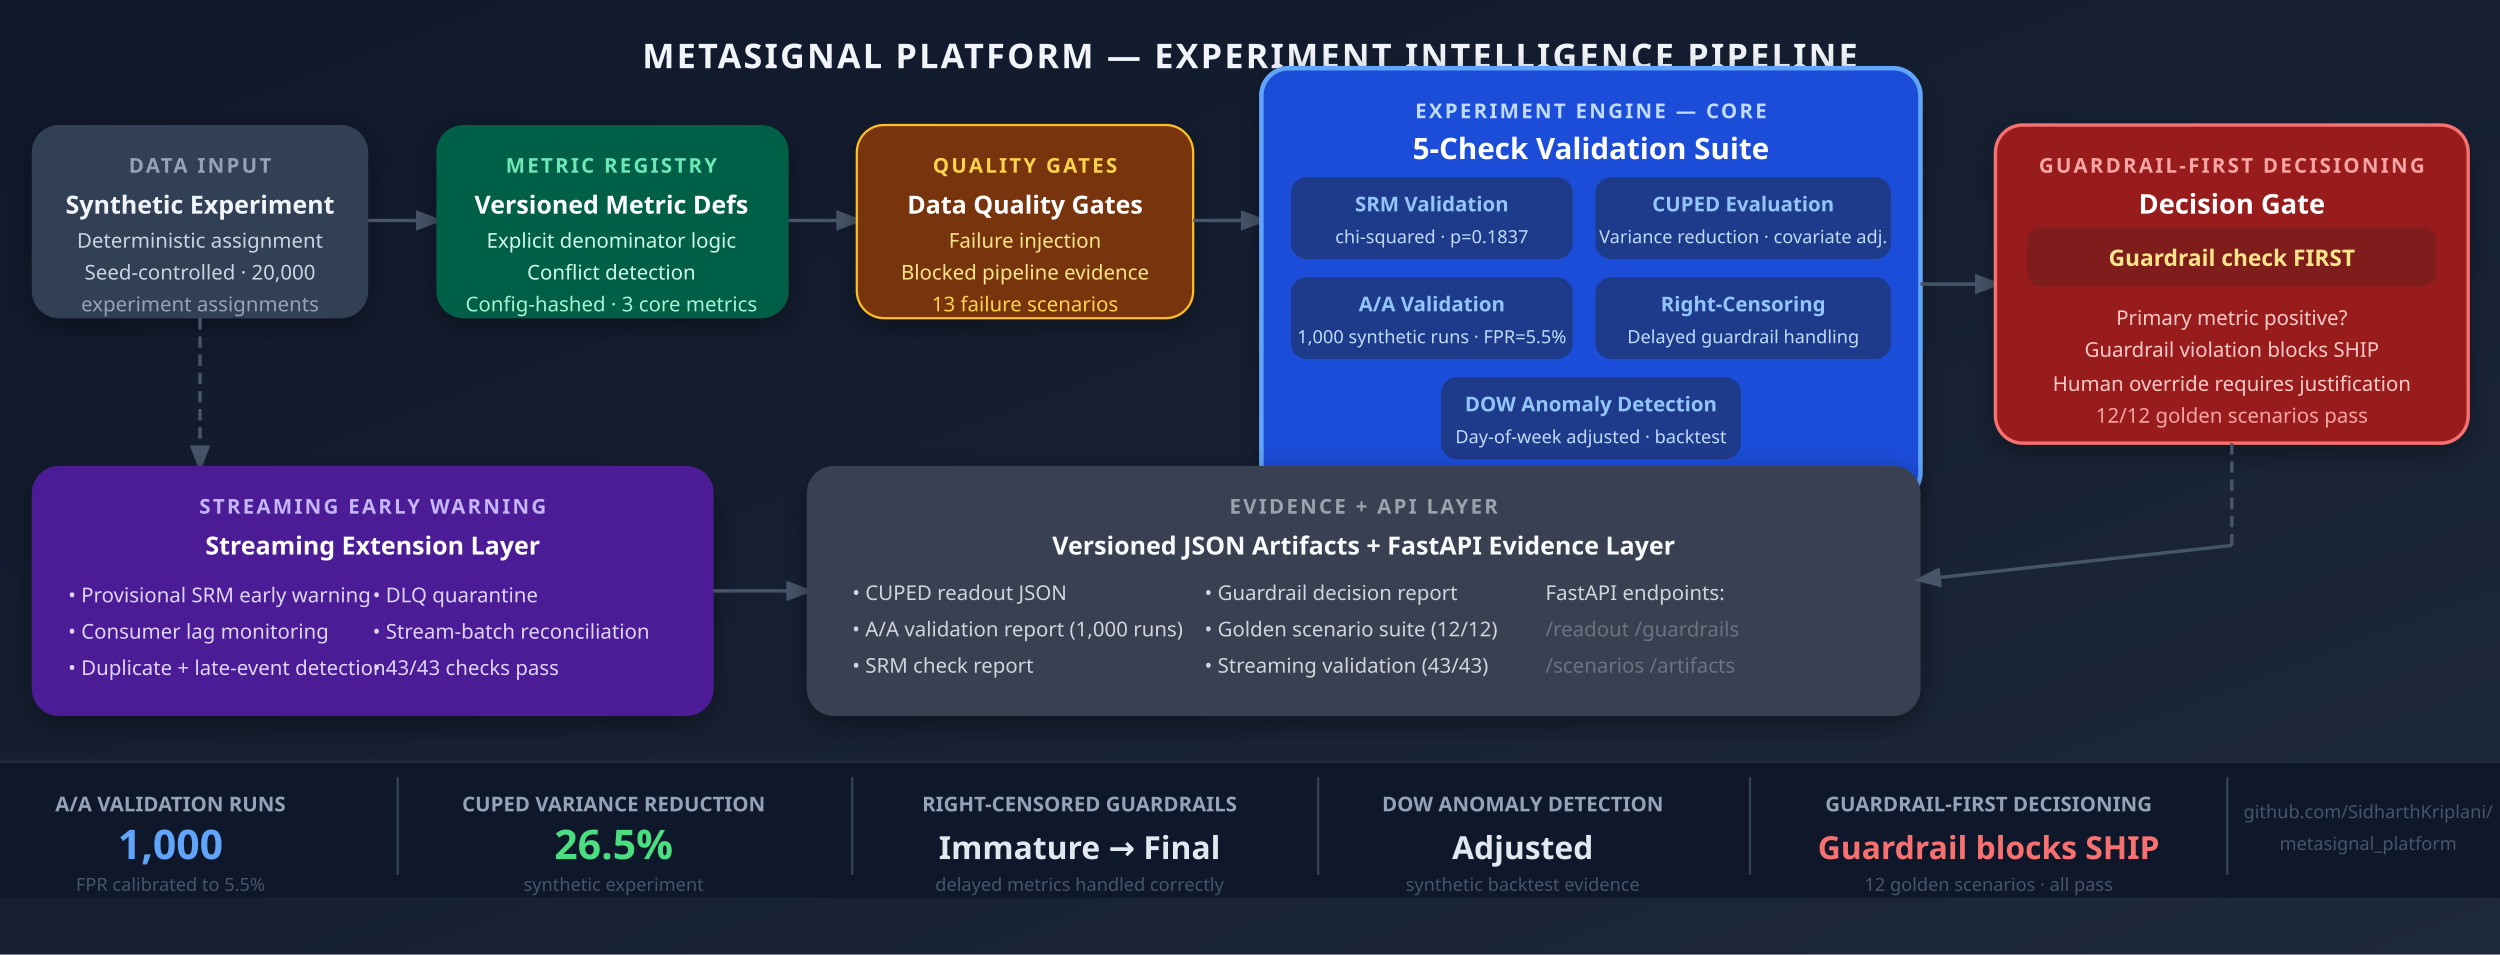
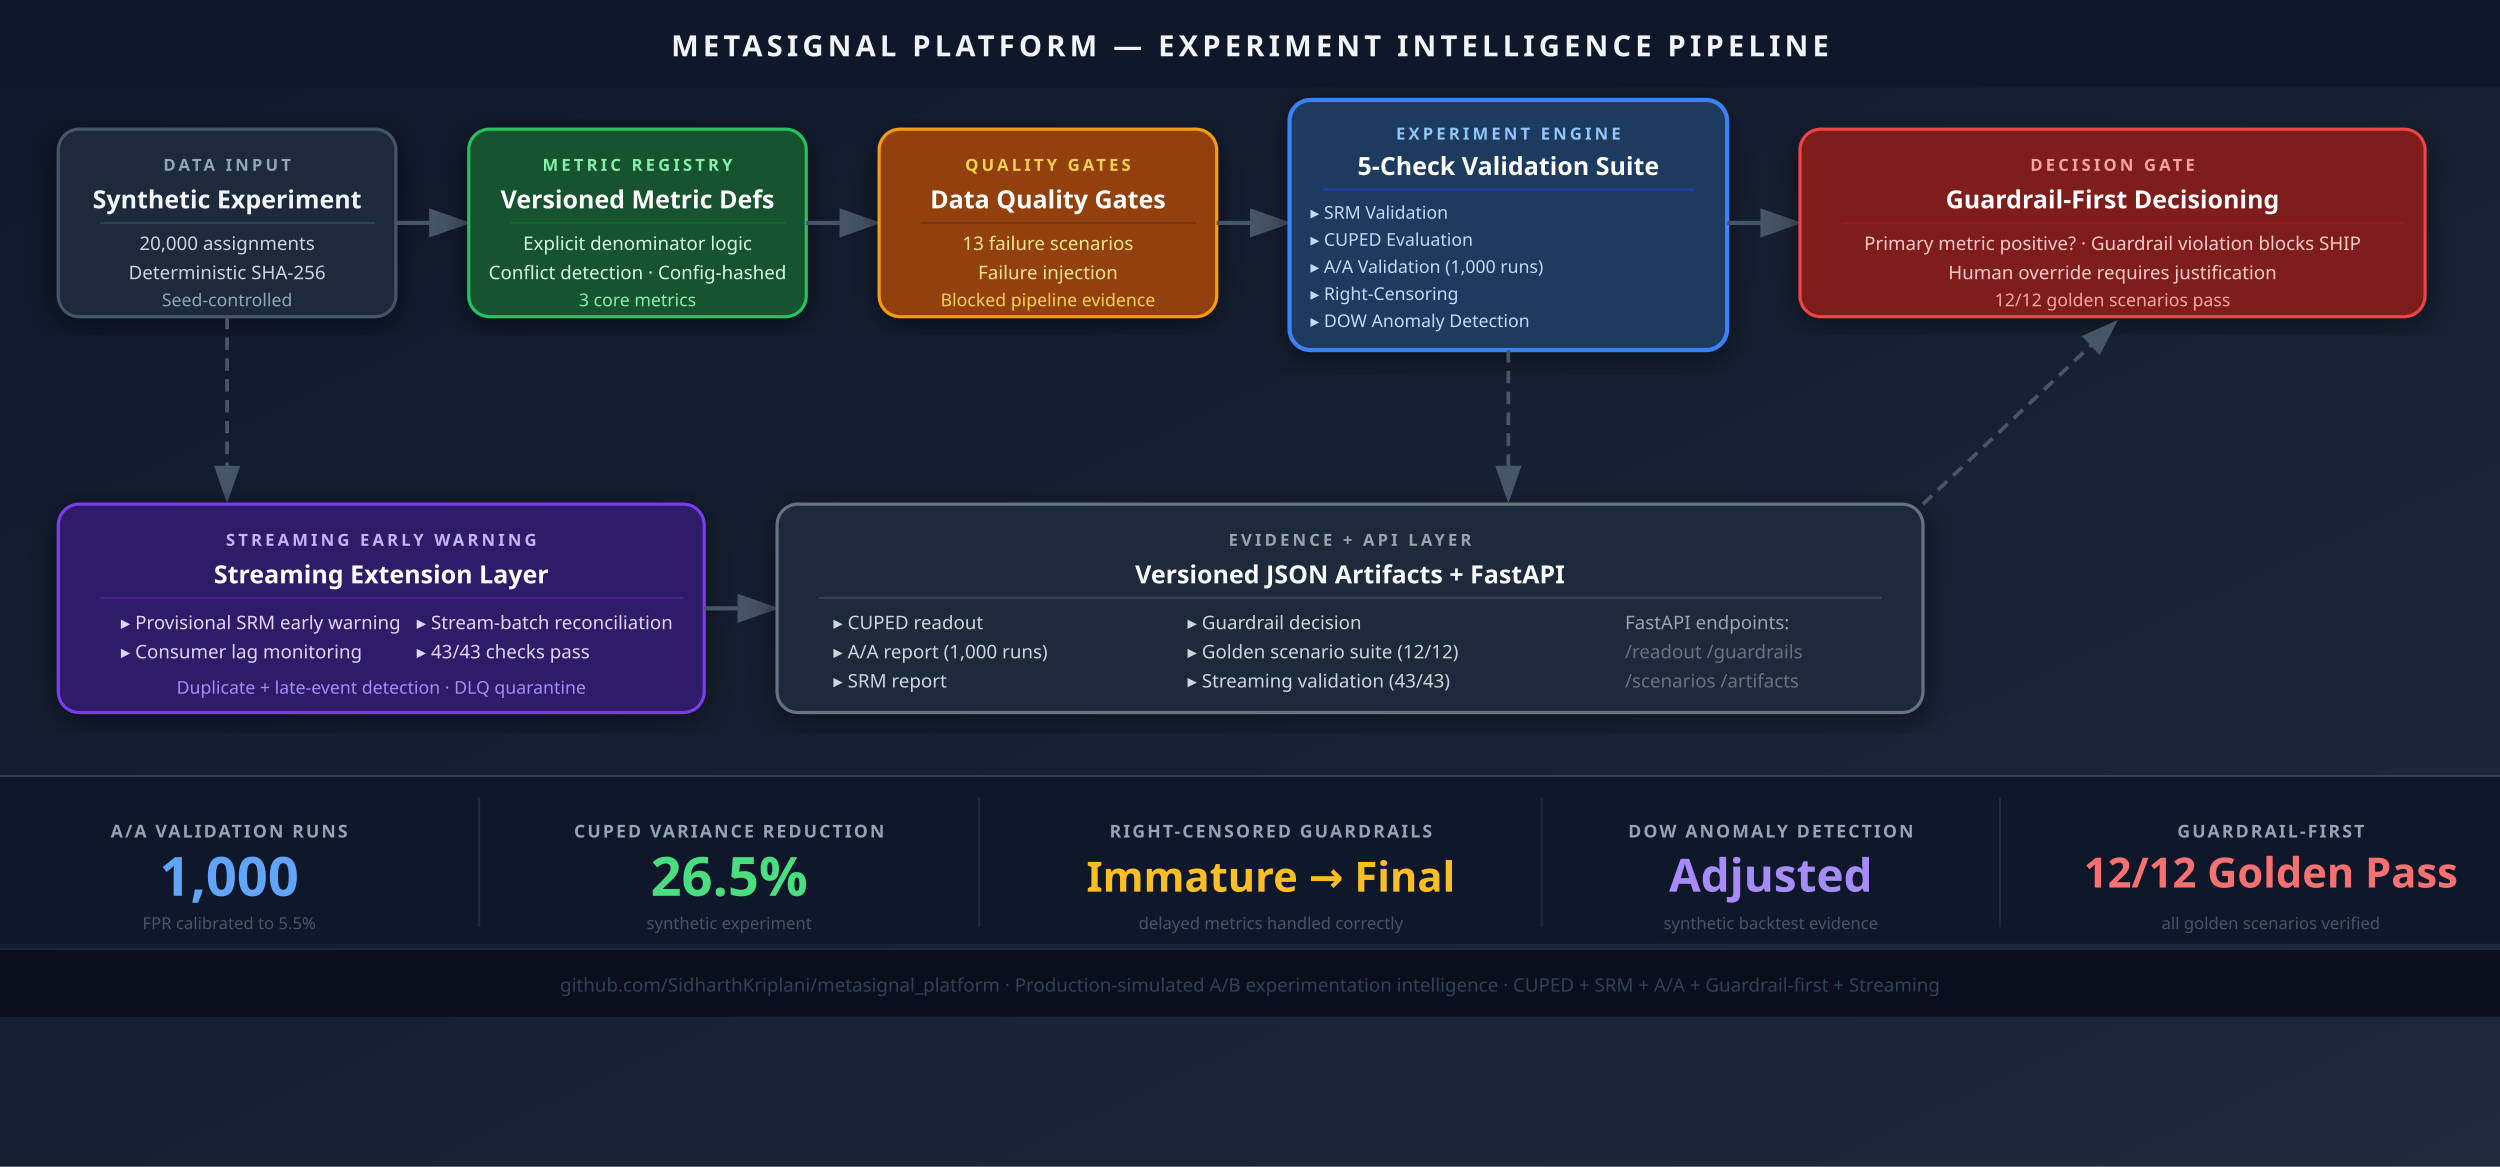
- <svg xmlns="http://www.w3.org/2000/svg" viewBox="0 0 1100 420" font-family="'Segoe UI', system-ui, sans-serif">
+ <svg xmlns="http://www.w3.org/2000/svg" viewBox="0 0 1200 560" font-family="'Segoe UI', system-ui, sans-serif">
  <defs>
    <linearGradient id="bg" x1="0%" y1="0%" x2="100%" y2="100%">
      <stop offset="0%" style="stop-color:#0f172a" />
      <stop offset="100%" style="stop-color:#1e293b" />
    </linearGradient>
    <filter id="shadow">
-       <feDropShadow dx="0" dy="4" stdDeviation="6" flood-color="#000" flood-opacity="0.4" />
+       <feDropShadow dx="0" dy="4" stdDeviation="8" flood-color="#000" flood-opacity="0.5" />
    </filter>
-     <marker id="arrow" markerWidth="8" markerHeight="8" refX="6" refY="3" orient="auto">
-       <path d="M0,0 L0,6 L8,3 z" fill="#475569" />
+     <marker id="arrow" markerWidth="10" markerHeight="10" refX="8" refY="3.5" orient="auto">
+       <path d="M0,0 L0,7 L10,3.5 z" fill="#475569" />
+     </marker>
+     <marker id="arrow-dash" markerWidth="10" markerHeight="10" refX="8" refY="3.5" orient="auto">
+       <path d="M0,0 L0,7 L10,3.5 z" fill="#475569" />
    </marker>
  </defs>
-   <rect width="1100" height="420" fill="url(#bg)" />
-   <text x="550" y="30" text-anchor="middle" fill="#f1f5f9" font-size="15" font-weight="700" letter-spacing="1">METASIGNAL PLATFORM — EXPERIMENT INTELLIGENCE PIPELINE</text>
-   <rect x="14" y="55" width="148" height="85" rx="12" fill="#334155" filter="url(#shadow)" />
-   <text x="88" y="76" text-anchor="middle" fill="#94a3b8" font-size="9" font-weight="600" letter-spacing="1">DATA INPUT</text>
-   <text x="88" y="94" text-anchor="middle" fill="#f1f5f9" font-size="11" font-weight="700">Synthetic Experiment</text>
-   <text x="88" y="109" text-anchor="middle" fill="#cbd5e1" font-size="9">Deterministic assignment</text>
-   <text x="88" y="123" text-anchor="middle" fill="#cbd5e1" font-size="9">Seed-controlled · 20,000</text>
-   <text x="88" y="137" text-anchor="middle" fill="#94a3b8" font-size="9">experiment assignments</text>
-   <line x1="162" y1="97" x2="192" y2="97" stroke="#475569" stroke-width="1.5" marker-end="url(#arrow)" />
-   <rect x="192" y="55" width="155" height="85" rx="12" fill="#065f46" filter="url(#shadow)" />
-   <text x="269" y="76" text-anchor="middle" fill="#6ee7b7" font-size="9" font-weight="600" letter-spacing="1">METRIC REGISTRY</text>
-   <text x="269" y="94" text-anchor="middle" fill="#ffffff" font-size="11" font-weight="700">Versioned Metric Defs</text>
-   <text x="269" y="109" text-anchor="middle" fill="#d1fae5" font-size="9">Explicit denominator logic</text>
-   <text x="269" y="123" text-anchor="middle" fill="#d1fae5" font-size="9">Conflict detection</text>
-   <text x="269" y="137" text-anchor="middle" fill="#a7f3d0" font-size="9">Config-hashed · 3 core metrics</text>
-   <line x1="347" y1="97" x2="377" y2="97" stroke="#475569" stroke-width="1.5" marker-end="url(#arrow)" />
-   <rect x="377" y="55" width="148" height="85" rx="12" fill="#78350f" filter="url(#shadow)" />
-   <rect x="377" y="55" width="148" height="85" rx="12" fill="none" stroke="#fbbf24" stroke-width="1" />
-   <text x="451" y="76" text-anchor="middle" fill="#fcd34d" font-size="9" font-weight="600" letter-spacing="1">QUALITY GATES</text>
-   <text x="451" y="94" text-anchor="middle" fill="#ffffff" font-size="11" font-weight="700">Data Quality Gates</text>
-   <text x="451" y="109" text-anchor="middle" fill="#fde68a" font-size="9">Failure injection</text>
-   <text x="451" y="123" text-anchor="middle" fill="#fde68a" font-size="9">Blocked pipeline evidence</text>
-   <text x="451" y="137" text-anchor="middle" fill="#fcd34d" font-size="9">13 failure scenarios</text>
-   <line x1="525" y1="97" x2="555" y2="97" stroke="#475569" stroke-width="1.5" marker-end="url(#arrow)" />
-   <rect x="555" y="30" width="290" height="190" rx="12" fill="#1d4ed8" filter="url(#shadow)" />
-   <rect x="555" y="30" width="290" height="190" rx="12" fill="none" stroke="#60a5fa" stroke-width="2" />
-   <text x="700" y="52" text-anchor="middle" fill="#bfdbfe" font-size="9" font-weight="600" letter-spacing="1">EXPERIMENT ENGINE — CORE</text>
-   <text x="700" y="70" text-anchor="middle" fill="#ffffff" font-size="13" font-weight="700">5-Check Validation Suite</text>
-   <rect x="568" y="78" width="124" height="36" rx="7" fill="#1e3a8a" />
-   <text x="630" y="93" text-anchor="middle" fill="#93c5fd" font-size="9" font-weight="700">SRM Validation</text>
-   <text x="630" y="107" text-anchor="middle" fill="#bfdbfe" font-size="8">chi-squared · p=0.1837</text>
-   <rect x="702" y="78" width="130" height="36" rx="7" fill="#1e3a8a" />
-   <text x="767" y="93" text-anchor="middle" fill="#93c5fd" font-size="9" font-weight="700">CUPED Evaluation</text>
-   <text x="767" y="107" text-anchor="middle" fill="#bfdbfe" font-size="8">Variance reduction · covariate adj.</text>
-   <rect x="568" y="122" width="124" height="36" rx="7" fill="#1e3a8a" />
-   <text x="630" y="137" text-anchor="middle" fill="#93c5fd" font-size="9" font-weight="700">A/A Validation</text>
-   <text x="630" y="151" text-anchor="middle" fill="#bfdbfe" font-size="8">1,000 synthetic runs · FPR=5.5%</text>
-   <rect x="702" y="122" width="130" height="36" rx="7" fill="#1e3a8a" />
-   <text x="767" y="137" text-anchor="middle" fill="#93c5fd" font-size="9" font-weight="700">Right-Censoring</text>
-   <text x="767" y="151" text-anchor="middle" fill="#bfdbfe" font-size="8">Delayed guardrail handling</text>
-   <rect x="634" y="166" width="132" height="36" rx="7" fill="#1e3a8a" />
-   <text x="700" y="181" text-anchor="middle" fill="#93c5fd" font-size="9" font-weight="700">DOW Anomaly Detection</text>
-   <text x="700" y="195" text-anchor="middle" fill="#bfdbfe" font-size="8">Day-of-week adjusted · backtest</text>
-   <line x1="845" y1="125" x2="878" y2="125" stroke="#475569" stroke-width="1.5" marker-end="url(#arrow)" />
-   <rect x="878" y="55" width="208" height="140" rx="12" fill="#991b1b" filter="url(#shadow)" />
-   <rect x="878" y="55" width="208" height="140" rx="12" fill="none" stroke="#f87171" stroke-width="1.5" />
-   <text x="982" y="76" text-anchor="middle" fill="#fca5a5" font-size="9" font-weight="600" letter-spacing="1">GUARDRAIL-FIRST DECISIONING</text>
-   <text x="982" y="94" text-anchor="middle" fill="#ffffff" font-size="12" font-weight="700">Decision Gate</text>
-   <rect x="892" y="100" width="180" height="26" rx="6" fill="#7f1d1d" />
-   <text x="982" y="117" text-anchor="middle" fill="#fde68a" font-size="10" font-weight="700">Guardrail check FIRST</text>
-   <text x="982" y="143" text-anchor="middle" fill="#fecaca" font-size="9">Primary metric positive?</text>
-   <text x="982" y="157" text-anchor="middle" fill="#fecaca" font-size="9">Guardrail violation blocks SHIP</text>
-   <text x="982" y="172" text-anchor="middle" fill="#fecaca" font-size="9">Human override requires justification</text>
-   <text x="982" y="186" text-anchor="middle" fill="#fca5a5" font-size="9">12/12 golden scenarios pass</text>
-   <line x1="88" y1="140" x2="88" y2="205" stroke="#475569" stroke-width="1.5" stroke-dasharray="5 3" marker-end="url(#arrow)" />
-   <rect x="14" y="205" width="300" height="110" rx="12" fill="#4c1d95" filter="url(#shadow)" />
-   <text x="164" y="226" text-anchor="middle" fill="#c4b5fd" font-size="9" font-weight="600" letter-spacing="1">STREAMING EARLY WARNING</text>
-   <text x="164" y="244" text-anchor="middle" fill="#ffffff" font-size="11" font-weight="700">Streaming Extension Layer</text>
-   <text x="30" y="265" fill="#ddd6fe" font-size="9">• Provisional SRM early warning</text>
-   <text x="30" y="281" fill="#ddd6fe" font-size="9">• Consumer lag monitoring</text>
-   <text x="30" y="297" fill="#ddd6fe" font-size="9">• Duplicate + late-event detection</text>
-   <text x="164" y="265" fill="#ddd6fe" font-size="9">• DLQ quarantine</text>
-   <text x="164" y="281" fill="#ddd6fe" font-size="9">• Stream-batch reconciliation</text>
-   <text x="164" y="297" fill="#ddd6fe" font-size="9">• 43/43 checks pass</text>
-   <line x1="314" y1="260" x2="355" y2="260" stroke="#475569" stroke-width="1.5" marker-end="url(#arrow)" />
-   <rect x="355" y="205" width="490" height="110" rx="12" fill="#374151" filter="url(#shadow)" />
-   <text x="600" y="226" text-anchor="middle" fill="#9ca3af" font-size="9" font-weight="600" letter-spacing="1">EVIDENCE + API LAYER</text>
-   <text x="600" y="244" text-anchor="middle" fill="#f9fafb" font-size="11" font-weight="700">Versioned JSON Artifacts + FastAPI Evidence Layer</text>
-   <text x="375" y="264" fill="#d1d5db" font-size="9">• CUPED readout JSON</text>
-   <text x="375" y="280" fill="#d1d5db" font-size="9">• A/A validation report (1,000 runs)</text>
-   <text x="375" y="296" fill="#d1d5db" font-size="9">• SRM check report</text>
-   <text x="530" y="264" fill="#d1d5db" font-size="9">• Guardrail decision report</text>
-   <text x="530" y="280" fill="#d1d5db" font-size="9">• Golden scenario suite (12/12)</text>
-   <text x="530" y="296" fill="#d1d5db" font-size="9">• Streaming validation (43/43)</text>
-   <text x="680" y="264" fill="#d1d5db" font-size="9">FastAPI endpoints:</text>
-   <text x="680" y="280" fill="#6b7280" font-size="9">/readout /guardrails</text>
-   <text x="680" y="296" fill="#6b7280" font-size="9">/scenarios /artifacts</text>
-   <line x1="982" y1="195" x2="982" y2="240" stroke="#475569" stroke-width="1.5" stroke-dasharray="5 3" />
-   <line x1="982" y1="240" x2="845" y2="255" stroke="#475569" stroke-width="1.5" marker-end="url(#arrow)" />
-   <rect x="0" y="335" width="1100" height="60" fill="#0f172a" />
-   <line x1="0" y1="335" x2="1100" y2="335" stroke="#1e293b" stroke-width="1.5" />
-   <text x="75" y="357" text-anchor="middle" fill="#94a3b8" font-size="9" font-weight="600">A/A VALIDATION RUNS</text>
-   <text x="75" y="378" text-anchor="middle" fill="#60a5fa" font-size="18" font-weight="700">1,000</text>
-   <text x="75" y="392" text-anchor="middle" fill="#475569" font-size="8">FPR calibrated to 5.5%</text>
-   <line x1="175" y1="342" x2="175" y2="385" stroke="#334155" stroke-width="1" />
-   <text x="270" y="357" text-anchor="middle" fill="#94a3b8" font-size="9" font-weight="600">CUPED VARIANCE REDUCTION</text>
-   <text x="270" y="378" text-anchor="middle" fill="#4ade80" font-size="18" font-weight="700">26.5%</text>
-   <text x="270" y="392" text-anchor="middle" fill="#475569" font-size="8">synthetic experiment</text>
-   <line x1="375" y1="342" x2="375" y2="385" stroke="#334155" stroke-width="1" />
-   <text x="475" y="357" text-anchor="middle" fill="#94a3b8" font-size="9" font-weight="600">RIGHT-CENSORED GUARDRAILS</text>
-   <text x="475" y="378" text-anchor="middle" fill="#e2e8f0" font-size="14" font-weight="700">Immature → Final</text>
-   <text x="475" y="392" text-anchor="middle" fill="#475569" font-size="8">delayed metrics handled correctly</text>
-   <line x1="580" y1="342" x2="580" y2="385" stroke="#334155" stroke-width="1" />
-   <text x="670" y="357" text-anchor="middle" fill="#94a3b8" font-size="9" font-weight="600">DOW ANOMALY DETECTION</text>
-   <text x="670" y="378" text-anchor="middle" fill="#e2e8f0" font-size="14" font-weight="700">Adjusted</text>
-   <text x="670" y="392" text-anchor="middle" fill="#475569" font-size="8">synthetic backtest evidence</text>
-   <line x1="770" y1="342" x2="770" y2="385" stroke="#334155" stroke-width="1" />
-   <text x="875" y="357" text-anchor="middle" fill="#94a3b8" font-size="9" font-weight="600">GUARDRAIL-FIRST DECISIONING</text>
-   <text x="875" y="378" text-anchor="middle" fill="#f87171" font-size="14" font-weight="700">Guardrail blocks SHIP</text>
-   <text x="875" y="392" text-anchor="middle" fill="#475569" font-size="8">12 golden scenarios · all pass</text>
-   <line x1="980" y1="342" x2="980" y2="385" stroke="#334155" stroke-width="1" />
-   <text x="1042" y="360" text-anchor="middle" fill="#475569" font-size="8">github.com/SidharthKriplani/</text>
-   <text x="1042" y="374" text-anchor="middle" fill="#475569" font-size="8">metasignal_platform</text>
+   <rect width="1200" height="560" fill="url(#bg)" />
+   <rect x="0" y="0" width="1200" height="42" fill="#0f172a" />
+   <text x="600" y="27" text-anchor="middle" fill="#f1f5f9" font-size="14" font-weight="700" letter-spacing="2">METASIGNAL PLATFORM — EXPERIMENT INTELLIGENCE PIPELINE</text>
+   <rect x="28" y="62" width="162" height="90" rx="10" fill="#1e293b" stroke="#475569" stroke-width="1.5" filter="url(#shadow)" />
+   <text x="109" y="82" text-anchor="middle" fill="#94a3b8" font-size="8" font-weight="700" letter-spacing="1.5">DATA INPUT</text>
+   <text x="109" y="100" text-anchor="middle" fill="#f1f5f9" font-size="12" font-weight="700">Synthetic Experiment</text>
+   <line x1="48" y1="107" x2="180" y2="107" stroke="#334155" stroke-width="1" />
+   <text x="109" y="120" text-anchor="middle" fill="#cbd5e1" font-size="9">20,000 assignments</text>
+   <text x="109" y="134" text-anchor="middle" fill="#cbd5e1" font-size="9">Deterministic SHA-256</text>
+   <text x="109" y="147" text-anchor="middle" fill="#94a3b8" font-size="8.5">Seed-controlled</text>
+   <line x1="190" y1="107" x2="222" y2="107" stroke="#475569" stroke-width="2" marker-end="url(#arrow)" />
+   <rect x="225" y="62" width="162" height="90" rx="10" fill="#14532d" stroke="#22c55e" stroke-width="1.5" filter="url(#shadow)" />
+   <text x="306" y="82" text-anchor="middle" fill="#86efac" font-size="8" font-weight="700" letter-spacing="1.5">METRIC REGISTRY</text>
+   <text x="306" y="100" text-anchor="middle" fill="#ffffff" font-size="12" font-weight="700">Versioned Metric Defs</text>
+   <line x1="245" y1="107" x2="377" y2="107" stroke="#166534" stroke-width="1" />
+   <text x="306" y="120" text-anchor="middle" fill="#d1fae5" font-size="9">Explicit denominator logic</text>
+   <text x="306" y="134" text-anchor="middle" fill="#d1fae5" font-size="9">Conflict detection · Config-hashed</text>
+   <text x="306" y="147" text-anchor="middle" fill="#86efac" font-size="8.5">3 core metrics</text>
+   <line x1="387" y1="107" x2="419" y2="107" stroke="#475569" stroke-width="2" marker-end="url(#arrow)" />
+   <rect x="422" y="62" width="162" height="90" rx="10" fill="#92400e" stroke="#f59e0b" stroke-width="1.5" filter="url(#shadow)" />
+   <text x="503" y="82" text-anchor="middle" fill="#fcd34d" font-size="8" font-weight="700" letter-spacing="1.5">QUALITY GATES</text>
+   <text x="503" y="100" text-anchor="middle" fill="#ffffff" font-size="12" font-weight="700">Data Quality Gates</text>
+   <line x1="442" y1="107" x2="574" y2="107" stroke="#78350f" stroke-width="1" />
+   <text x="503" y="120" text-anchor="middle" fill="#fde68a" font-size="9">13 failure scenarios</text>
+   <text x="503" y="134" text-anchor="middle" fill="#fde68a" font-size="9">Failure injection</text>
+   <text x="503" y="147" text-anchor="middle" fill="#fcd34d" font-size="8.5">Blocked pipeline evidence</text>
+   <line x1="584" y1="107" x2="616" y2="107" stroke="#475569" stroke-width="2" marker-end="url(#arrow)" />
+   <rect x="619" y="48" width="210" height="120" rx="10" fill="#1d3a5f" stroke="#3b82f6" stroke-width="2" filter="url(#shadow)" />
+   <text x="724" y="67" text-anchor="middle" fill="#93c5fd" font-size="8" font-weight="700" letter-spacing="1.5">EXPERIMENT ENGINE</text>
+   <text x="724" y="84" text-anchor="middle" fill="#ffffff" font-size="12" font-weight="700">5-Check Validation Suite</text>
+   <line x1="635" y1="91" x2="813" y2="91" stroke="#1e40af" stroke-width="1" />
+   <text x="629" y="105" fill="#bfdbfe" font-size="8.5">▸ SRM Validation</text>
+   <text x="629" y="118" fill="#bfdbfe" font-size="8.5">▸ CUPED Evaluation</text>
+   <text x="629" y="131" fill="#bfdbfe" font-size="8.5">▸ A/A Validation (1,000 runs)</text>
+   <text x="629" y="144" fill="#bfdbfe" font-size="8.5">▸ Right-Censoring</text>
+   <text x="629" y="157" fill="#bfdbfe" font-size="8.5">▸ DOW Anomaly Detection</text>
+   <line x1="829" y1="107" x2="861" y2="107" stroke="#475569" stroke-width="2" marker-end="url(#arrow)" />
+   <rect x="864" y="62" width="300" height="90" rx="10" fill="#7f1d1d" stroke="#ef4444" stroke-width="1.5" filter="url(#shadow)" />
+   <text x="1014" y="82" text-anchor="middle" fill="#fca5a5" font-size="8" font-weight="700" letter-spacing="1.5">DECISION GATE</text>
+   <text x="1014" y="100" text-anchor="middle" fill="#ffffff" font-size="12" font-weight="700">Guardrail-First Decisioning</text>
+   <line x1="884" y1="107" x2="1154" y2="107" stroke="#991b1b" stroke-width="1" />
+   <text x="1014" y="120" text-anchor="middle" fill="#fecaca" font-size="9">Primary metric positive? · Guardrail violation blocks SHIP</text>
+   <text x="1014" y="134" text-anchor="middle" fill="#fecaca" font-size="9">Human override requires justification</text>
+   <text x="1014" y="147" text-anchor="middle" fill="#fca5a5" font-size="8.5">12/12 golden scenarios pass</text>
+   <line x1="109" y1="152" x2="109" y2="238" stroke="#475569" stroke-width="1.8" stroke-dasharray="6 4" marker-end="url(#arrow-dash)" />
+   <rect x="28" y="242" width="310" height="100" rx="10" fill="#2d1b69" stroke="#7c3aed" stroke-width="1.5" filter="url(#shadow)" />
+   <text x="183" y="262" text-anchor="middle" fill="#c4b5fd" font-size="8" font-weight="700" letter-spacing="1.5">STREAMING EARLY WARNING</text>
+   <text x="183" y="280" text-anchor="middle" fill="#ffffff" font-size="12" font-weight="700">Streaming Extension Layer</text>
+   <line x1="48" y1="287" x2="328" y2="287" stroke="#4c1d95" stroke-width="1" />
+   <text x="58" y="302" fill="#ddd6fe" font-size="9">▸ Provisional SRM early warning</text>
+   <text x="58" y="316" fill="#ddd6fe" font-size="9">▸ Consumer lag monitoring</text>
+   <text x="200" y="302" fill="#ddd6fe" font-size="9">▸ Stream-batch reconciliation</text>
+   <text x="200" y="316" fill="#ddd6fe" font-size="9">▸ 43/43 checks pass</text>
+   <text x="183" y="333" text-anchor="middle" fill="#a78bfa" font-size="8.5">Duplicate + late-event detection · DLQ quarantine</text>
+   <line x1="338" y1="292" x2="370" y2="292" stroke="#475569" stroke-width="2" marker-end="url(#arrow)" />
+   <rect x="373" y="242" width="550" height="100" rx="10" fill="#1e293b" stroke="#6b7280" stroke-width="1.5" filter="url(#shadow)" />
+   <text x="648" y="262" text-anchor="middle" fill="#9ca3af" font-size="8" font-weight="700" letter-spacing="1.5">EVIDENCE + API LAYER</text>
+   <text x="648" y="280" text-anchor="middle" fill="#f9fafb" font-size="12" font-weight="700">Versioned JSON Artifacts + FastAPI</text>
+   <line x1="393" y1="287" x2="903" y2="287" stroke="#374151" stroke-width="1" />
+   <text x="400" y="302" fill="#d1d5db" font-size="9">▸ CUPED readout</text>
+   <text x="400" y="316" fill="#d1d5db" font-size="9">▸ A/A report (1,000 runs)</text>
+   <text x="400" y="330" fill="#d1d5db" font-size="9">▸ SRM report</text>
+   <text x="570" y="302" fill="#d1d5db" font-size="9">▸ Guardrail decision</text>
+   <text x="570" y="316" fill="#d1d5db" font-size="9">▸ Golden scenario suite (12/12)</text>
+   <text x="570" y="330" fill="#d1d5db" font-size="9">▸ Streaming validation (43/43)</text>
+   <text x="780" y="302" fill="#9ca3af" font-size="9">FastAPI endpoints:</text>
+   <text x="780" y="316" fill="#6b7280" font-size="9">/readout  /guardrails</text>
+   <text x="780" y="330" fill="#6b7280" font-size="9">/scenarios  /artifacts</text>
+   <line x1="724" y1="168" x2="724" y2="238" stroke="#475569" stroke-width="1.8" stroke-dasharray="6 4" marker-end="url(#arrow-dash)" />
+   <line x1="923" y1="242" x2="1014" y2="156" stroke="#475569" stroke-width="1.8" stroke-dasharray="6 4" marker-end="url(#arrow-dash)" />
+   <rect x="0" y="372" width="1200" height="1" fill="#334155" />
+   <rect x="0" y="373" width="1200" height="80" fill="#0f172a" />
+   <text x="110" y="402" text-anchor="middle" fill="#94a3b8" font-size="8.5" font-weight="700" letter-spacing="1">A/A VALIDATION RUNS</text>
+   <text x="110" y="430" text-anchor="middle" fill="#60a5fa" font-size="26" font-weight="800">1,000</text>
+   <text x="110" y="446" text-anchor="middle" fill="#475569" font-size="8">FPR calibrated to 5.5%</text>
+   <line x1="230" y1="383" x2="230" y2="445" stroke="#1e293b" stroke-width="1" />
+   <text x="350" y="402" text-anchor="middle" fill="#94a3b8" font-size="8.5" font-weight="700" letter-spacing="1">CUPED VARIANCE REDUCTION</text>
+   <text x="350" y="430" text-anchor="middle" fill="#4ade80" font-size="26" font-weight="800">26.5%</text>
+   <text x="350" y="446" text-anchor="middle" fill="#475569" font-size="8">synthetic experiment</text>
+   <line x1="470" y1="383" x2="470" y2="445" stroke="#1e293b" stroke-width="1" />
+   <text x="610" y="402" text-anchor="middle" fill="#94a3b8" font-size="8.5" font-weight="700" letter-spacing="1">RIGHT-CENSORED GUARDRAILS</text>
+   <text x="610" y="428" text-anchor="middle" fill="#fbbf24" font-size="20" font-weight="700">Immature → Final</text>
+   <text x="610" y="446" text-anchor="middle" fill="#475569" font-size="8">delayed metrics handled correctly</text>
+   <line x1="740" y1="383" x2="740" y2="445" stroke="#1e293b" stroke-width="1" />
+   <text x="850" y="402" text-anchor="middle" fill="#94a3b8" font-size="8.5" font-weight="700" letter-spacing="1">DOW ANOMALY DETECTION</text>
+   <text x="850" y="428" text-anchor="middle" fill="#a78bfa" font-size="22" font-weight="700">Adjusted</text>
+   <text x="850" y="446" text-anchor="middle" fill="#475569" font-size="8">synthetic backtest evidence</text>
+   <line x1="960" y1="383" x2="960" y2="445" stroke="#1e293b" stroke-width="1" />
+   <text x="1090" y="402" text-anchor="middle" fill="#94a3b8" font-size="8.5" font-weight="700" letter-spacing="1">GUARDRAIL-FIRST</text>
+   <text x="1090" y="426" text-anchor="middle" fill="#f87171" font-size="20" font-weight="700">12/12 Golden Pass</text>
+   <text x="1090" y="446" text-anchor="middle" fill="#475569" font-size="8">all golden scenarios verified</text>
+   <rect x="0" y="455" width="1200" height="1" fill="#1e293b" />
+   <rect x="0" y="456" width="1200" height="32" fill="#0a0f1e" />
+   <text x="600" y="476" text-anchor="middle" fill="#334155" font-size="9">github.com/SidharthKriplani/metasignal_platform · Production-simulated A/B experimentation intelligence · CUPED + SRM + A/A + Guardrail-first + Streaming</text>
</svg>
